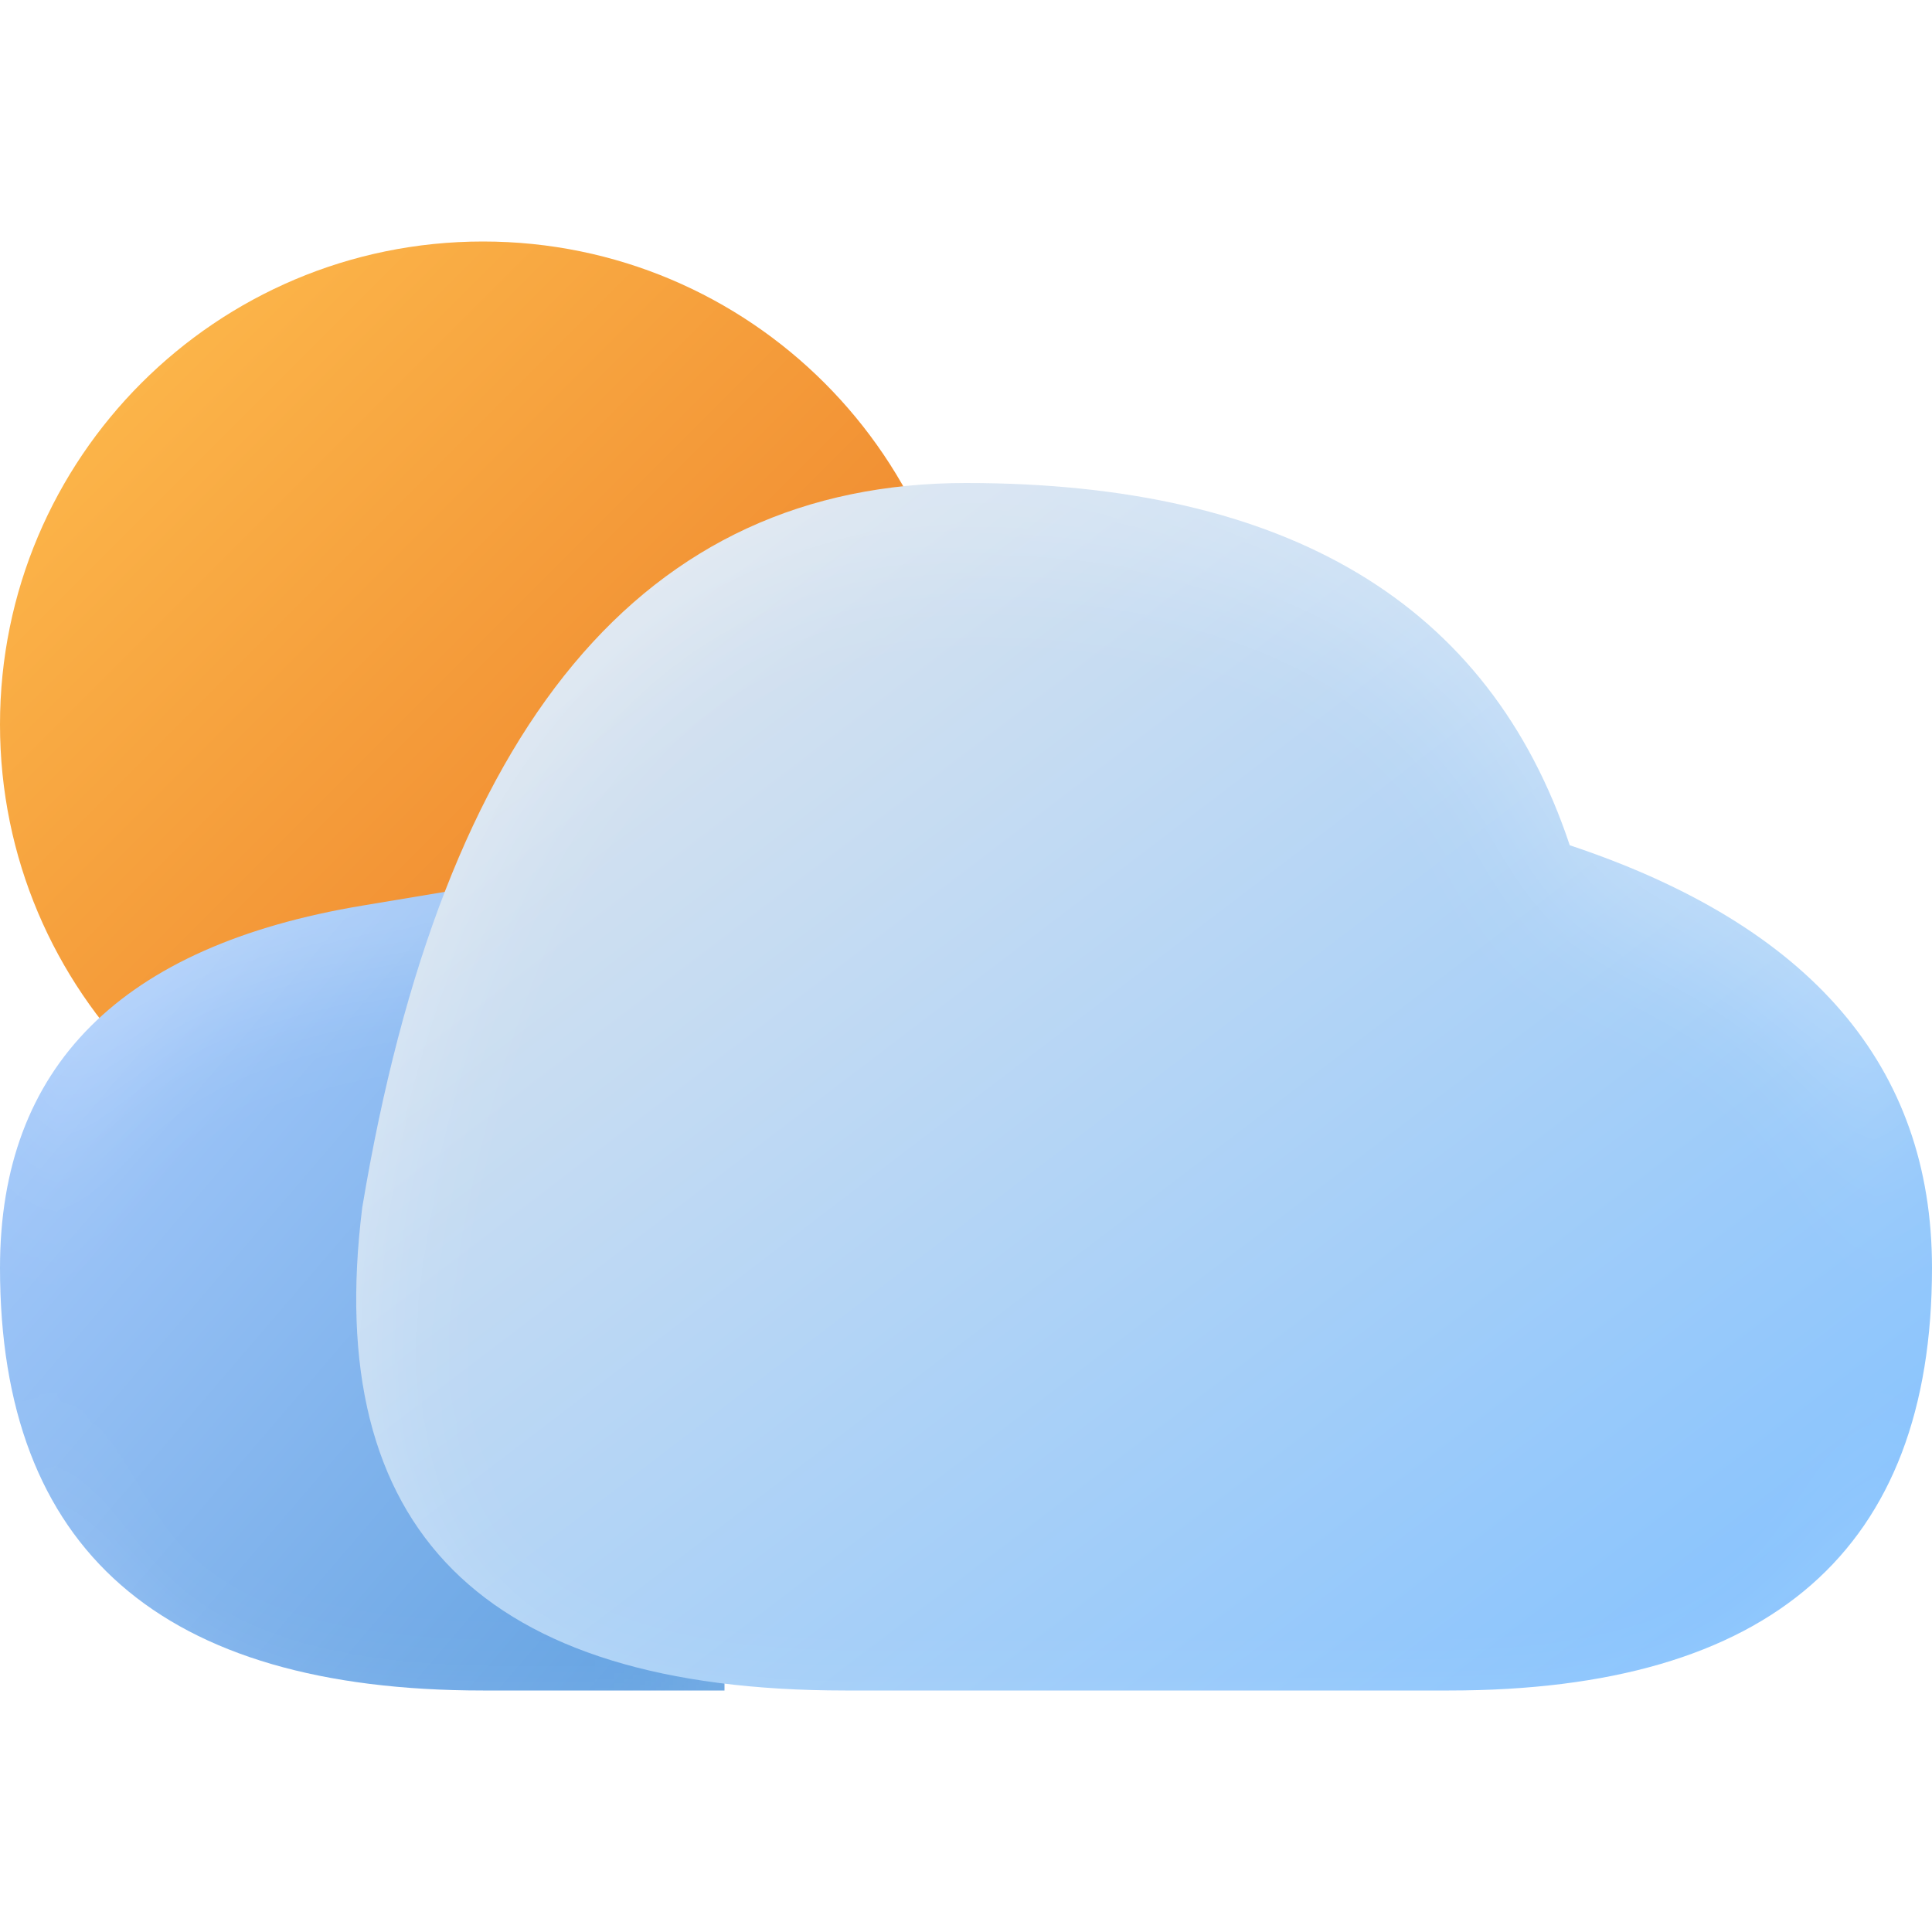
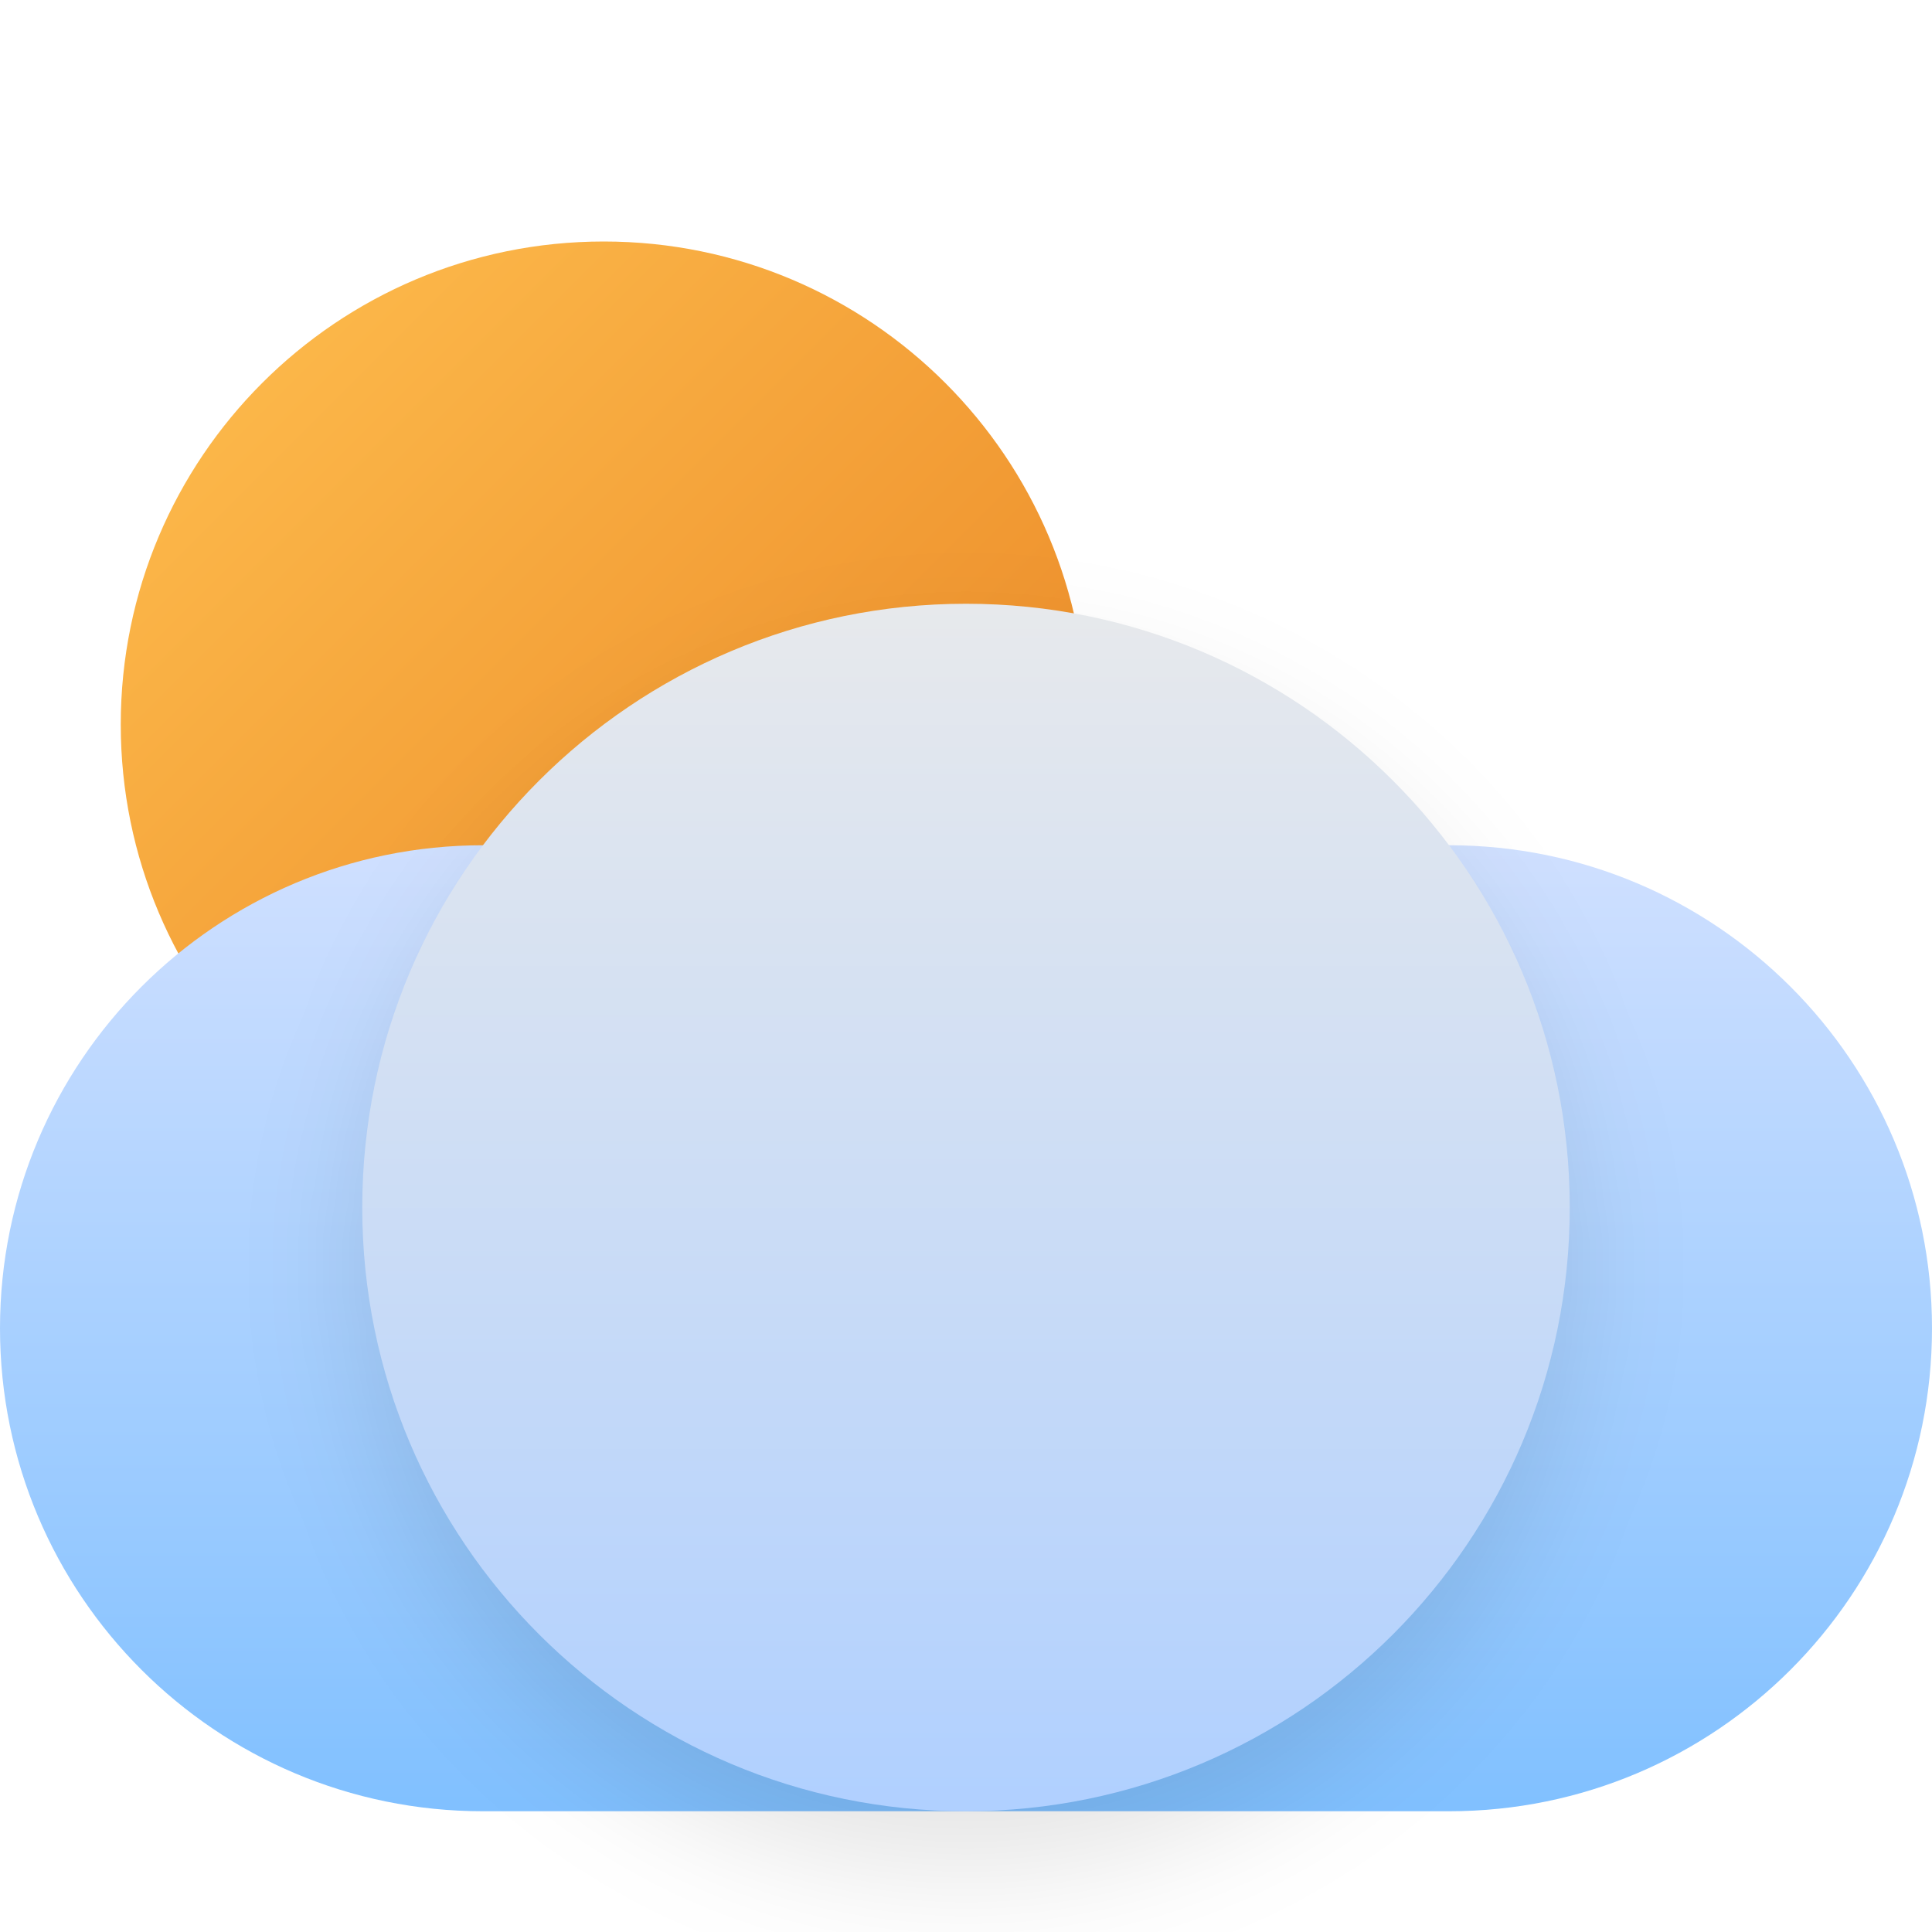
<svg xmlns="http://www.w3.org/2000/svg" viewBox="0 0 16 16" width="16" height="16" version="1.1" id="svg18">
  <defs id="defs22">
    <filter style="color-interpolation-filters:sRGB;" id="filter916">
      <feFlood flood-opacity="0.251" flood-color="rgb(255,255,255)" result="flood" id="feFlood906" />
      <feComposite in="flood" in2="SourceGraphic" operator="out" result="composite1" id="feComposite908" />
      <feGaussianBlur in="composite1" stdDeviation="0.5" result="blur" id="feGaussianBlur910" />
      <feOffset dx="0" dy="0.5" result="offset" id="feOffset912" />
      <feComposite in="offset" in2="SourceGraphic" operator="atop" result="composite2" id="feComposite914" />
    </filter>
    <filter style="color-interpolation-filters:sRGB;" id="filter928">
      <feFlood flood-opacity="0.251" flood-color="rgb(255,255,255)" result="flood" id="feFlood918" />
      <feComposite in="flood" in2="SourceGraphic" operator="out" result="composite1" id="feComposite920" />
      <feGaussianBlur in="composite1" stdDeviation="0.5" result="blur" id="feGaussianBlur922" />
      <feOffset dx="0" dy="0.5" result="offset" id="feOffset924" />
      <feComposite in="offset" in2="SourceGraphic" operator="atop" result="composite2" id="feComposite926" />
    </filter>
+     <filter style="color-interpolation-filters:sRGB;" id="filter111" x="-0.12" y="-0.12" width="1.24" height="1.29">
+       <feFlood flood-opacity="0.102" flood-color="rgb(0,0,0)" result="flood" id="feFlood101" />
+       <feComposite in="flood" in2="SourceGraphic" operator="in" result="composite1" id="feComposite103" />
+       <feGaussianBlur in="composite1" stdDeviation="0.5" result="blur" id="feGaussianBlur105" />
+       <feOffset dx="0" dy="0.5" result="offset" id="feOffset107" />
+       <feComposite in="SourceGraphic" in2="offset" operator="over" result="composite2" id="feComposite109" />
+     </filter>
  </defs>
  <linearGradient id="g0" x1="0%" y1="0%" x2="100%" y2="100%">
    <stop offset="0%" style="stop-color:#ffc050;stop-opacity:1" id="stop2" />
-     <stop offset="100%" style="stop-color:#e87020;stop-opacity:1" id="stop4" />
+     <stop offset="100%" style="stop-color:#e88020;stop-opacity:1" id="stop4" />
  </linearGradient>
-   <linearGradient id="g1" x1="0%" y1="0%" x2="100%" y2="100%">
-     <stop offset="0%" style="stop-color:#b0d0ff;stop-opacity:1" id="stop2" />
-     <stop offset="100%" style="stop-color:#60a0e0;stop-opacity:1" id="stop4" />
+   <linearGradient id="g1" x1="0%" y1="0%" x2="0%" y2="100%">
+     <stop offset="0%" style="stop-color:#d0e0ff;stop-opacity:1" id="stop20" />
+     <stop offset="100%" style="stop-color:#80c0ff;stop-opacity:1" id="stop22" />
  </linearGradient>
-   <linearGradient id="g2" x1="0%" y1="0%" x2="100%" y2="100%">
-     <stop offset="0%" style="stop-color:#e7e9ec;stop-opacity:1" id="stop2" />
-     <stop offset="100%" style="stop-color:#80c0ff;stop-opacity:1" id="stop4" />
+   <linearGradient id="g2" x1="0%" y1="0%" x2="0%" y2="100%">
+     <stop offset="0%" style="stop-color:#e7e9ec;stop-opacity:1" id="stop25" />
+     <stop offset="100%" style="stop-color:#b0d0ff;stop-opacity:1" id="stop27" />
  </linearGradient>
  <style id="style12">
    .ac-color {
      fill: url(#g0);
    }
    .ac-color1 {
      fill: url(#g1);
    }
    .ac-color2 {
      fill: url(#g2);
    }
  </style>
-   <path d="M 4 2 A 1 1 0 0 0 4 10 A 1 1 0 0 0 4 10 A 1 1 0 0 0 4 2" class="ac-color" id="path14" />
-   <path d="M 6 14 L 4 14 Q 0 14 0 10.5 Q 0 8 3 7.5 L 6 7 L 6 14" class="ac-color1" id="path9" style="filter:url(#filter916)" />
-   <path d="M 16 10.5 Q 16 14 12 14 L 7 14 Q 2.5 14 3 10 Q 4 4 8 4 Q 12 4 13 7 Q 16 8 16 10.5" class="ac-color2" id="path9" style="filter:url(#filter916)" />
+   <path d="M5 2A1 1 0 005 10 1 1 0 005 2" class="ac-color" id="path14" />
+   <path d="M4 7A1 1 0 004 15L12 15A1 1 0 0012 7L4 7" class="ac-color1" id="path9" />
+   <path d="M8 15A1 1 0 008 5 1 1 0 008 15" class="ac-color2" id="path33" style="filter:url(#filter111)" />
</svg>
